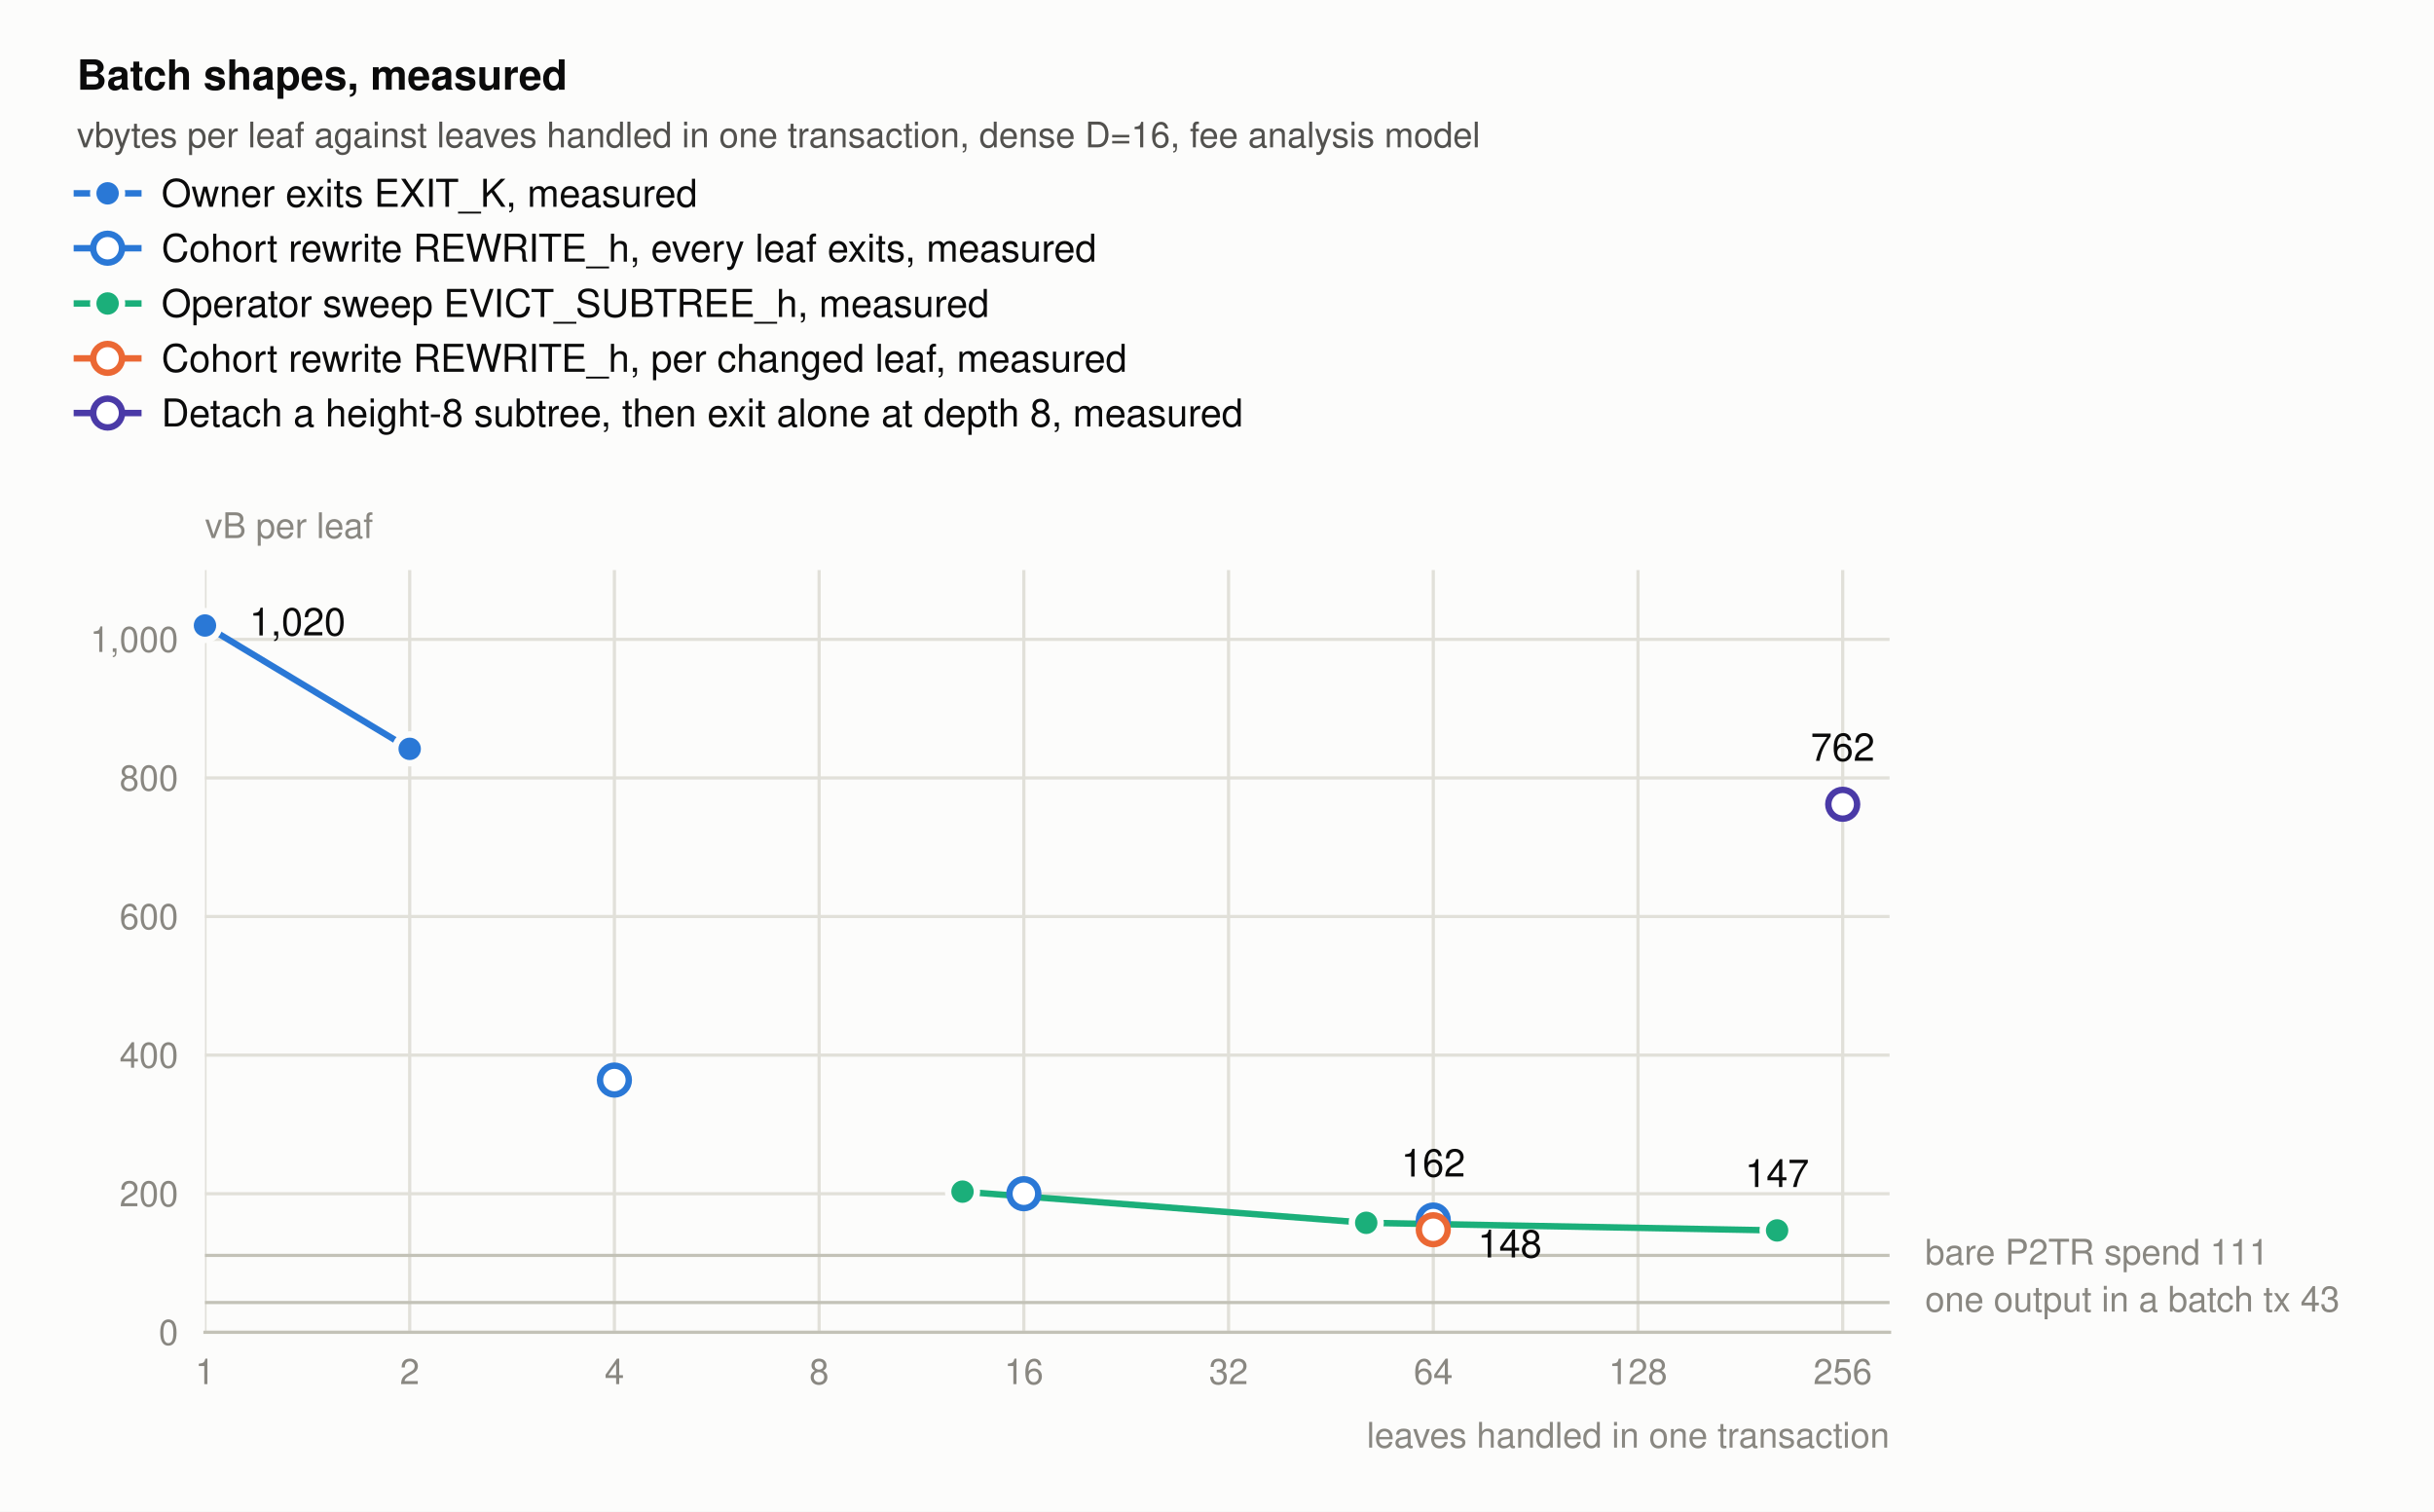
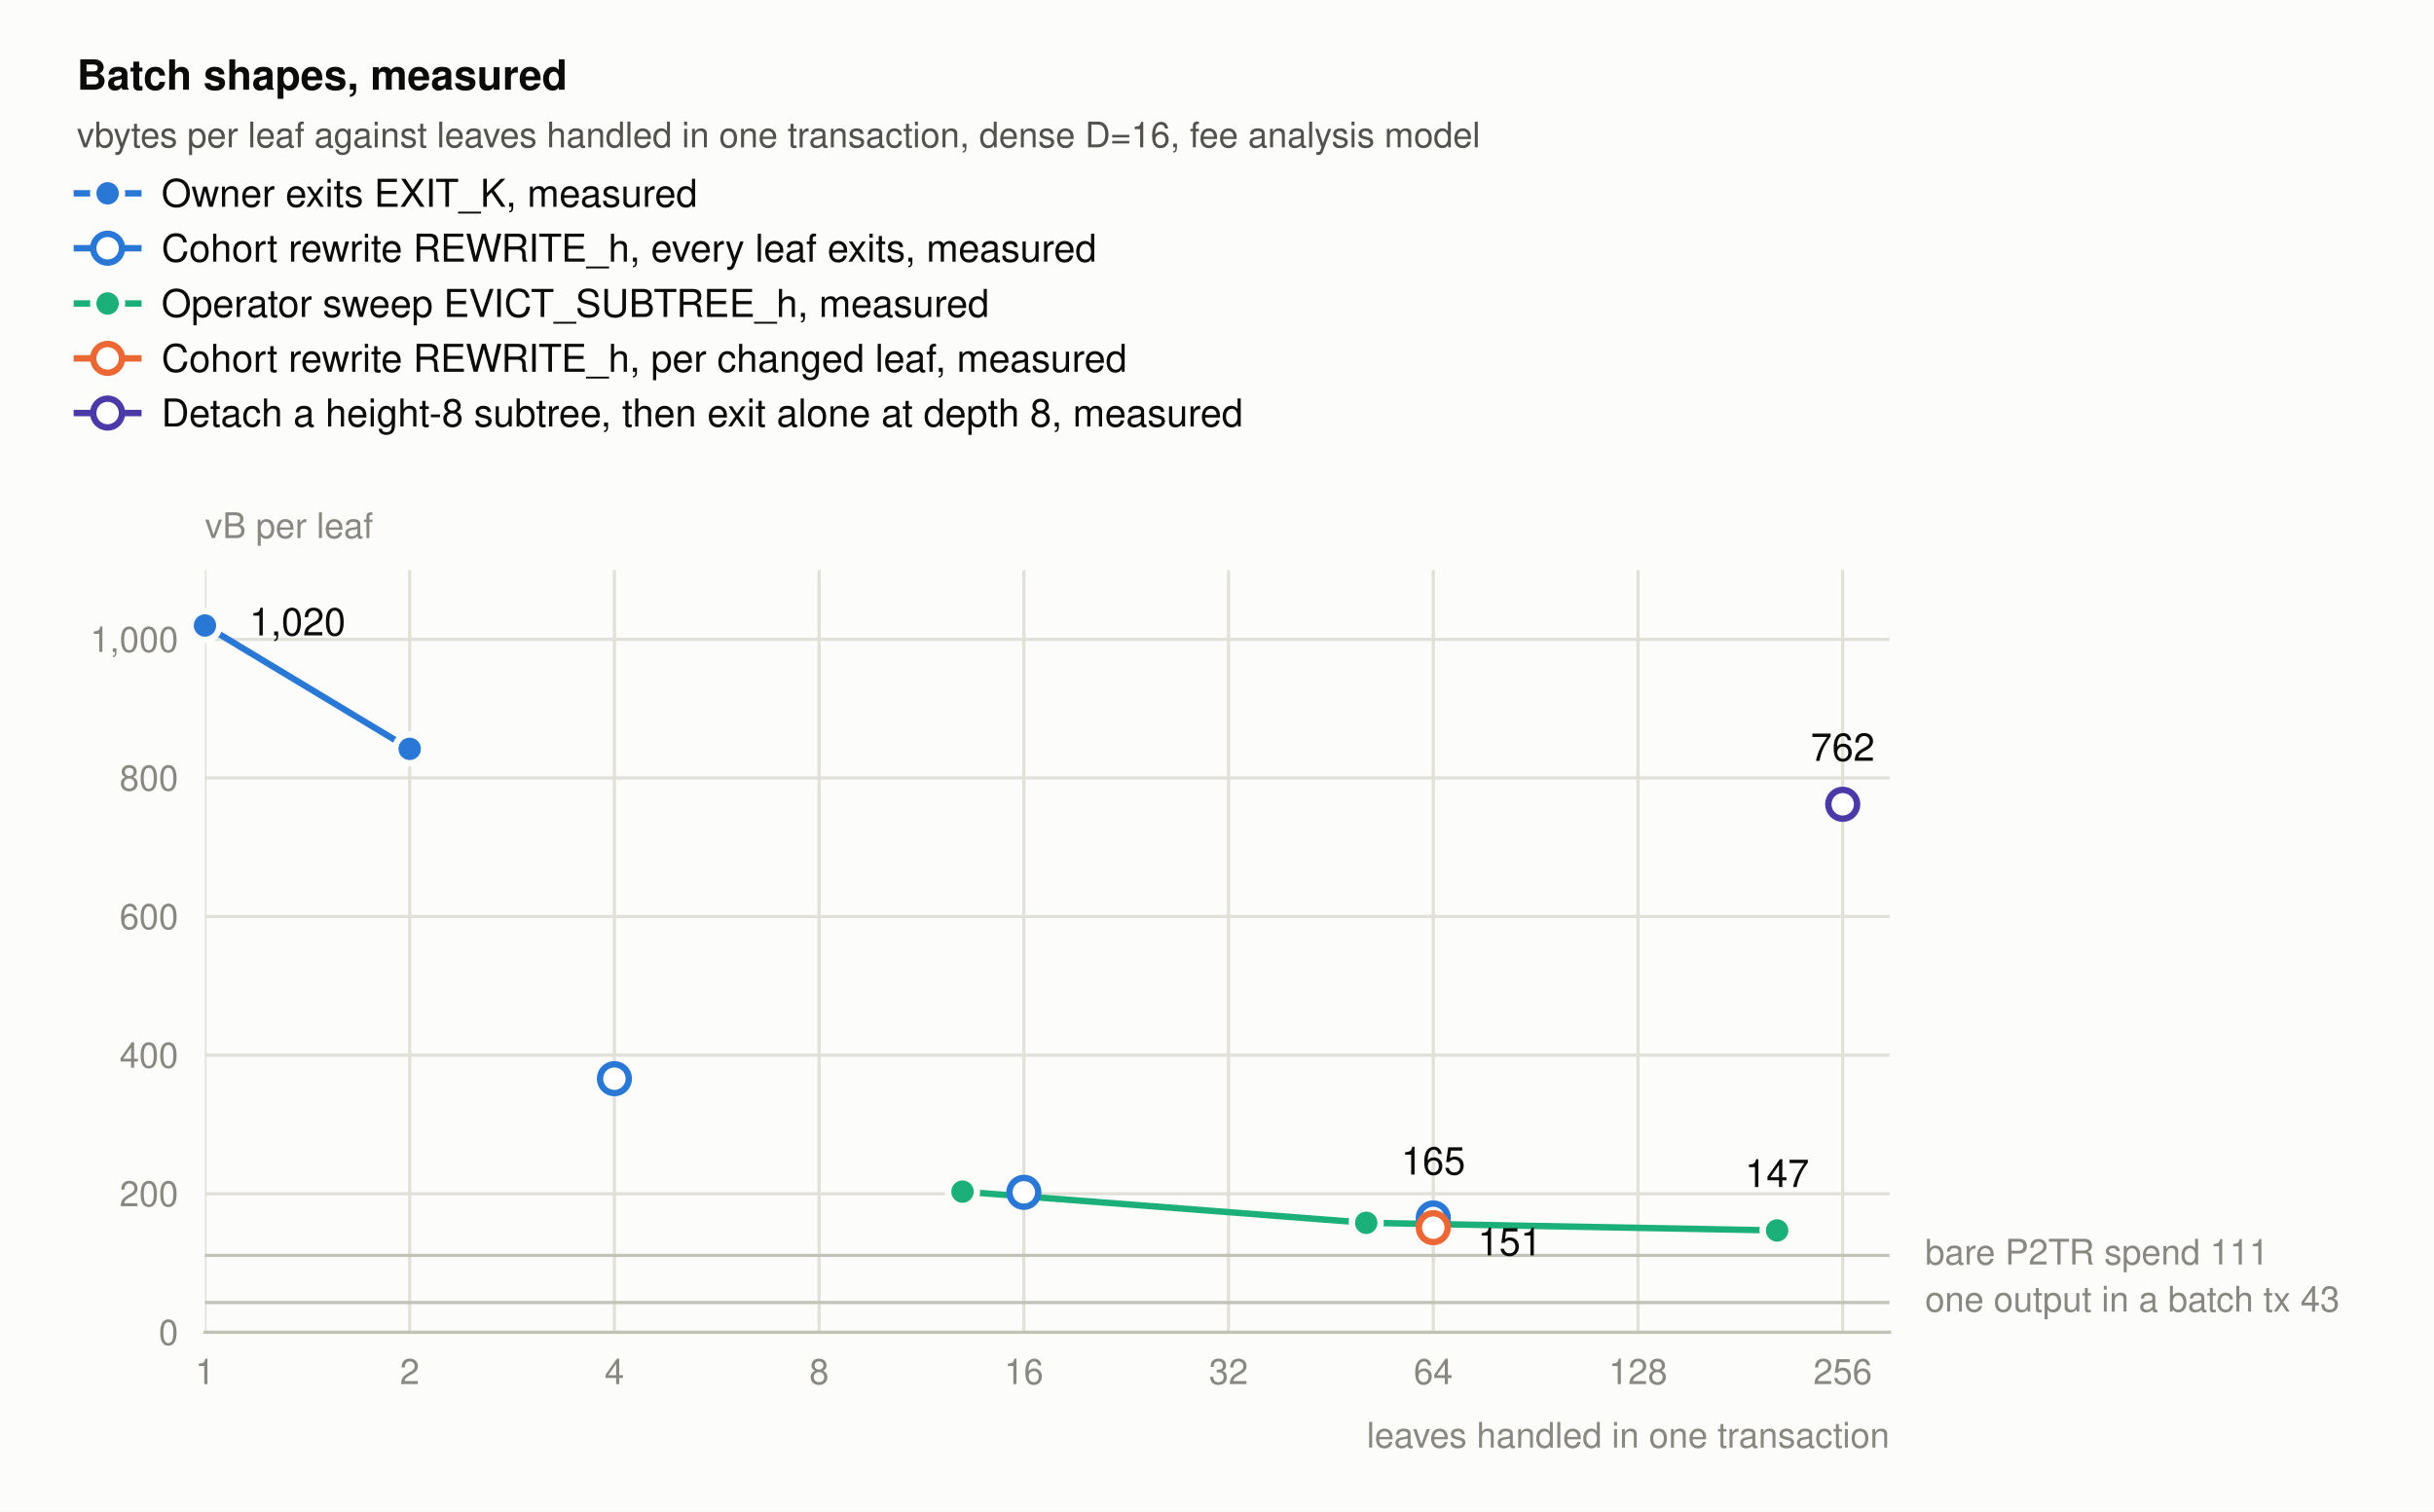
<svg xmlns="http://www.w3.org/2000/svg" xmlns:xlink="http://www.w3.org/1999/xlink" width="547.2pt" height="339.84pt" viewBox="0 0 547.2 339.84" version="1.1">
  <defs>
    <style type="text/css">*{stroke-linejoin: round; stroke-linecap: butt}</style>
  </defs>
  <g id="figure_1">
    <g id="patch_1">
      <path d="M 0 339.84  L 547.2 339.84  L 547.2 0  L 0 0  z " style="fill: #fcfcfb" />
    </g>
    <g id="axes_1">
      <g id="patch_2">
        <path d="M 46.08 299.52  L 424.8 299.52  L 424.8 128.16  L 46.08 128.16  z " style="fill: #fcfcfb" />
      </g>
      <g id="matplotlib.axis_1">
        <g id="xtick_1">
          <g id="line2d_1">
            <path d="M 46.08 299.52  L 46.08 128.16  " clip-path="url(#pfe6370a2b9)" style="fill: none; stroke: #e1e0d9; stroke-width: 0.72; stroke-linecap: square" />
          </g>
          <g id="line2d_2" />
          <g id="text_1">
            <text style="font-size: 7.92px; font-family: 'Helvetica Neue', 'Helvetica', 'Arial', 'DejaVu Sans', sans-serif; text-anchor: middle; fill: #898781" x="46.08" y="311.175" transform="rotate(-0 46.08 311.1754)">1</text>
          </g>
        </g>
        <g id="xtick_2">
          <g id="line2d_3">
            <path d="M 92.104 299.52  L 92.104 128.16  " clip-path="url(#pfe6370a2b9)" style="fill: none; stroke: #e1e0d9; stroke-width: 0.72; stroke-linecap: square" />
          </g>
          <g id="line2d_4" />
          <g id="text_2">
            <text style="font-size: 7.92px; font-family: 'Helvetica Neue', 'Helvetica', 'Arial', 'DejaVu Sans', sans-serif; text-anchor: middle; fill: #898781" x="92.104" y="311.175" transform="rotate(-0 92.10362 311.1754)">2</text>
          </g>
        </g>
        <g id="xtick_3">
          <g id="line2d_5">
            <path d="M 138.127 299.52  L 138.127 128.16  " clip-path="url(#pfe6370a2b9)" style="fill: none; stroke: #e1e0d9; stroke-width: 0.72; stroke-linecap: square" />
          </g>
          <g id="line2d_6" />
          <g id="text_3">
            <text style="font-size: 7.92px; font-family: 'Helvetica Neue', 'Helvetica', 'Arial', 'DejaVu Sans', sans-serif; text-anchor: middle; fill: #898781" x="138.127" y="311.175" transform="rotate(-0 138.1272 311.1754)">4</text>
          </g>
        </g>
        <g id="xtick_4">
          <g id="line2d_7">
            <path d="M 184.151 299.52  L 184.151 128.16  " clip-path="url(#pfe6370a2b9)" style="fill: none; stroke: #e1e0d9; stroke-width: 0.72; stroke-linecap: square" />
          </g>
          <g id="line2d_8" />
          <g id="text_4">
            <text style="font-size: 7.92px; font-family: 'Helvetica Neue', 'Helvetica', 'Arial', 'DejaVu Sans', sans-serif; text-anchor: middle; fill: #898781" x="184.151" y="311.175" transform="rotate(-0 184.1509 311.1754)">8</text>
          </g>
        </g>
        <g id="xtick_5">
          <g id="line2d_9">
            <path d="M 230.174 299.52  L 230.174 128.16  " clip-path="url(#pfe6370a2b9)" style="fill: none; stroke: #e1e0d9; stroke-width: 0.72; stroke-linecap: square" />
          </g>
          <g id="line2d_10" />
          <g id="text_5">
            <text style="font-size: 7.92px; font-family: 'Helvetica Neue', 'Helvetica', 'Arial', 'DejaVu Sans', sans-serif; text-anchor: middle; fill: #898781" x="230.174" y="311.175" transform="rotate(-0 230.1745 311.1754)">16</text>
          </g>
        </g>
        <g id="xtick_6">
          <g id="line2d_11">
            <path d="M 276.198 299.52  L 276.198 128.16  " clip-path="url(#pfe6370a2b9)" style="fill: none; stroke: #e1e0d9; stroke-width: 0.72; stroke-linecap: square" />
          </g>
          <g id="line2d_12" />
          <g id="text_6">
            <text style="font-size: 7.92px; font-family: 'Helvetica Neue', 'Helvetica', 'Arial', 'DejaVu Sans', sans-serif; text-anchor: middle; fill: #898781" x="276.198" y="311.175" transform="rotate(-0 276.1981 311.1754)">32</text>
          </g>
        </g>
        <g id="xtick_7">
          <g id="line2d_13">
            <path d="M 322.222 299.52  L 322.222 128.16  " clip-path="url(#pfe6370a2b9)" style="fill: none; stroke: #e1e0d9; stroke-width: 0.72; stroke-linecap: square" />
          </g>
          <g id="line2d_14" />
          <g id="text_7">
            <text style="font-size: 7.92px; font-family: 'Helvetica Neue', 'Helvetica', 'Arial', 'DejaVu Sans', sans-serif; text-anchor: middle; fill: #898781" x="322.222" y="311.175" transform="rotate(-0 322.2217 311.1754)">64</text>
          </g>
        </g>
        <g id="xtick_8">
          <g id="line2d_15">
            <path d="M 368.245 299.52  L 368.245 128.16  " clip-path="url(#pfe6370a2b9)" style="fill: none; stroke: #e1e0d9; stroke-width: 0.72; stroke-linecap: square" />
          </g>
          <g id="line2d_16" />
          <g id="text_8">
            <text style="font-size: 7.92px; font-family: 'Helvetica Neue', 'Helvetica', 'Arial', 'DejaVu Sans', sans-serif; text-anchor: middle; fill: #898781" x="368.245" y="311.175" transform="rotate(-0 368.2453 311.1754)">128</text>
          </g>
        </g>
        <g id="xtick_9">
          <g id="line2d_17">
            <path d="M 414.269 299.52  L 414.269 128.16  " clip-path="url(#pfe6370a2b9)" style="fill: none; stroke: #e1e0d9; stroke-width: 0.72; stroke-linecap: square" />
          </g>
          <g id="line2d_18" />
          <g id="text_9">
            <text style="font-size: 7.92px; font-family: 'Helvetica Neue', 'Helvetica', 'Arial', 'DejaVu Sans', sans-serif; text-anchor: middle; fill: #898781" x="414.269" y="311.175" transform="rotate(-0 414.2689 311.1754)">256</text>
          </g>
        </g>
      </g>
      <g id="matplotlib.axis_2">
        <g id="ytick_1">
          <g id="line2d_19">
            <path d="M 46.08 299.52  L 424.8 299.52  " clip-path="url(#pfe6370a2b9)" style="fill: none; stroke: #e1e0d9; stroke-width: 0.72; stroke-linecap: square" />
          </g>
          <g id="line2d_20" />
          <g id="text_10">
            <text style="font-size: 7.92px; font-family: 'Helvetica Neue', 'Helvetica', 'Arial', 'DejaVu Sans', sans-serif; text-anchor: end; fill: #898781" x="40.08" y="302.348" transform="rotate(-0 40.08 302.3477)">0</text>
          </g>
        </g>
        <g id="ytick_2">
          <g id="line2d_21">
            <path d="M 46.08 268.364  L 424.8 268.364  " clip-path="url(#pfe6370a2b9)" style="fill: none; stroke: #e1e0d9; stroke-width: 0.72; stroke-linecap: square" />
          </g>
          <g id="line2d_22" />
          <g id="text_11">
            <text style="font-size: 7.92px; font-family: 'Helvetica Neue', 'Helvetica', 'Arial', 'DejaVu Sans', sans-serif; text-anchor: end; fill: #898781" x="40.08" y="271.191" transform="rotate(-0 40.08 271.1913)">200</text>
          </g>
        </g>
        <g id="ytick_3">
          <g id="line2d_23">
            <path d="M 46.08 237.207  L 424.8 237.207  " clip-path="url(#pfe6370a2b9)" style="fill: none; stroke: #e1e0d9; stroke-width: 0.72; stroke-linecap: square" />
          </g>
          <g id="line2d_24" />
          <g id="text_12">
            <text style="font-size: 7.92px; font-family: 'Helvetica Neue', 'Helvetica', 'Arial', 'DejaVu Sans', sans-serif; text-anchor: end; fill: #898781" x="40.08" y="240.035" transform="rotate(-0 40.08 240.035)">400</text>
          </g>
        </g>
        <g id="ytick_4">
          <g id="line2d_25">
            <path d="M 46.08 206.051  L 424.8 206.051  " clip-path="url(#pfe6370a2b9)" style="fill: none; stroke: #e1e0d9; stroke-width: 0.72; stroke-linecap: square" />
          </g>
          <g id="line2d_26" />
          <g id="text_13">
            <text style="font-size: 7.92px; font-family: 'Helvetica Neue', 'Helvetica', 'Arial', 'DejaVu Sans', sans-serif; text-anchor: end; fill: #898781" x="40.08" y="208.879" transform="rotate(-0 40.08 208.8786)">600</text>
          </g>
        </g>
        <g id="ytick_5">
          <g id="line2d_27">
            <path d="M 46.08 174.895  L 424.8 174.895  " clip-path="url(#pfe6370a2b9)" style="fill: none; stroke: #e1e0d9; stroke-width: 0.72; stroke-linecap: square" />
          </g>
          <g id="line2d_28" />
          <g id="text_14">
            <text style="font-size: 7.92px; font-family: 'Helvetica Neue', 'Helvetica', 'Arial', 'DejaVu Sans', sans-serif; text-anchor: end; fill: #898781" x="40.08" y="177.722" transform="rotate(-0 40.08 177.7222)">800</text>
          </g>
        </g>
        <g id="ytick_6">
          <g id="line2d_29">
            <path d="M 46.08 143.738  L 424.8 143.738  " clip-path="url(#pfe6370a2b9)" style="fill: none; stroke: #e1e0d9; stroke-width: 0.72; stroke-linecap: square" />
          </g>
          <g id="line2d_30" />
          <g id="text_15">
            <text style="font-size: 7.92px; font-family: 'Helvetica Neue', 'Helvetica', 'Arial', 'DejaVu Sans', sans-serif; text-anchor: end; fill: #898781" x="40.08" y="146.566" transform="rotate(-0 40.08 146.5659)">1,000</text>
          </g>
        </g>
      </g>
      <g id="line2d_31">
        <path d="M 46.08 282.228  L 424.8 282.228  " clip-path="url(#pfe6370a2b9)" style="fill: none; stroke: #c3c2b7; stroke-width: 0.72; stroke-linecap: square" />
      </g>
      <g id="line2d_32">
        <path d="M 46.08 292.821  L 424.8 292.821  " clip-path="url(#pfe6370a2b9)" style="fill: none; stroke: #c3c2b7; stroke-width: 0.72; stroke-linecap: square" />
      </g>
      <g id="patch_3">
        <path d="M 46.08 299.52  L 424.8 299.52  " style="fill: none; stroke: #c3c2b7; stroke-width: 0.72; stroke-linejoin: miter; stroke-linecap: square" />
      </g>
      <g id="text_16">
        <text style="font-size: 7.92px; font-family: 'Helvetica Neue', 'Helvetica', 'Arial', 'DejaVu Sans', sans-serif; text-anchor: start; fill: #898781" x="432.8" y="284.276" transform="rotate(-0 432.8 284.2757)">bare P2TR spend 111</text>
      </g>
      <g id="text_17">
        <text style="font-size: 7.92px; font-family: 'Helvetica Neue', 'Helvetica', 'Arial', 'DejaVu Sans', sans-serif; text-anchor: start; fill: #898781" x="432.8" y="294.869" transform="rotate(-0 432.8 294.8688)">one output in a batch tx 43</text>
      </g>
      <g id="line2d_33">
        <path d="M 216.388 267.896  L 307.146 274.906  L 399.517 276.62  " clip-path="url(#pfe6370a2b9)" style="fill: none; stroke: #1baf7a; stroke-width: 1.44; stroke-linecap: round" />
      </g>
      <g id="line2d_34">
        <path d="M 46.08 140.623  L 92.104 168.352  " clip-path="url(#pfe6370a2b9)" style="fill: none; stroke: #2a78d6; stroke-width: 1.44; stroke-linecap: round" />
      </g>
      <g id="text_18">
        <text style="font-size: 8.64px; font-family: 'Helvetica Neue', 'Helvetica', 'Arial', 'DejaVu Sans', sans-serif; text-anchor: start; fill: #0b0b0b" x="56.08" y="142.856" transform="rotate(-0 56.08 142.8561)">1,020</text>
      </g>
      <g id="text_19">
-         <text style="font-size: 8.64px; font-family: 'Helvetica Neue', 'Helvetica', 'Arial', 'DejaVu Sans', sans-serif; text-anchor: middle; fill: #0b0b0b" x="322.222" y="264.517" transform="rotate(-0 322.2217 264.5169)">162</text>
+         <text style="font-size: 8.64px; font-family: 'Helvetica Neue', 'Helvetica', 'Arial', 'DejaVu Sans', sans-serif; text-anchor: middle; fill: #0b0b0b" x="322.222" y="264.05" transform="rotate(-0 322.2217 264.0496)">165</text>
      </g>
      <g id="text_20">
-         <text style="font-size: 8.64px; font-family: 'Helvetica Neue', 'Helvetica', 'Arial', 'DejaVu Sans', sans-serif; text-anchor: start; fill: #0b0b0b" x="332.222" y="282.698" transform="rotate(-0 332.2217 282.6979)">148</text>
+         <text style="font-size: 8.64px; font-family: 'Helvetica Neue', 'Helvetica', 'Arial', 'DejaVu Sans', sans-serif; text-anchor: start; fill: #0b0b0b" x="332.222" y="282.231" transform="rotate(-0 332.2217 282.2305)">151</text>
      </g>
      <g id="text_21">
        <text style="font-size: 8.64px; font-family: 'Helvetica Neue', 'Helvetica', 'Arial', 'DejaVu Sans', sans-serif; text-anchor: middle; fill: #0b0b0b" x="414.269" y="171.048" transform="rotate(-0 414.2689 171.0478)">762</text>
      </g>
      <g id="text_22">
        <text style="font-size: 8.64px; font-family: 'Helvetica Neue', 'Helvetica', 'Arial', 'DejaVu Sans', sans-serif; text-anchor: middle; fill: #0b0b0b" x="399.517" y="266.854" transform="rotate(-0 399.5175 266.8536)">147</text>
      </g>
      <g id="line2d_35">
        <defs>
          <path id="m87397ed6df" d="M 0 3.24  C 0.859 3.24 1.683 2.899 2.291 2.291  C 2.899 1.683 3.24 0.859 3.24 0  C 3.24 -0.859 2.899 -1.683 2.291 -2.291  C 1.683 -2.899 0.859 -3.24 0 -3.24  C -0.859 -3.24 -1.683 -2.899 -2.291 -2.291  C -2.899 -1.683 -3.24 -0.859 -3.24 0  C -3.24 0.859 -2.899 1.683 -2.291 2.291  C -1.683 2.899 -0.859 3.24 0 3.24  z " style="stroke: #fcfcfb; stroke-width: 1.44" />
        </defs>
        <g>
          <use xlink:href="#m87397ed6df" x="216.388" y="267.896" style="fill: #1baf7a; stroke: #fcfcfb; stroke-width: 1.44" />
          <use xlink:href="#m87397ed6df" x="307.146" y="274.906" style="fill: #1baf7a; stroke: #fcfcfb; stroke-width: 1.44" />
          <use xlink:href="#m87397ed6df" x="399.517" y="276.62" style="fill: #1baf7a; stroke: #fcfcfb; stroke-width: 1.44" />
        </g>
      </g>
      <g id="line2d_36">
        <defs>
          <path id="mdf79b5d5d5" d="M 0 3.24  C 0.859 3.24 1.683 2.899 2.291 2.291  C 2.899 1.683 3.24 0.859 3.24 0  C 3.24 -0.859 2.899 -1.683 2.291 -2.291  C 1.683 -2.899 0.859 -3.24 0 -3.24  C -0.859 -3.24 -1.683 -2.899 -2.291 -2.291  C -2.899 -1.683 -3.24 -0.859 -3.24 0  C -3.24 0.859 -2.899 1.683 -2.291 2.291  C -1.683 2.899 -0.859 3.24 0 3.24  z " style="stroke: #2a78d6; stroke-width: 1.44" />
        </defs>
        <g>
-           <use xlink:href="#mdf79b5d5d5" x="138.127" y="242.815" style="fill: #ffffff; stroke: #2a78d6; stroke-width: 1.44" />
-           <use xlink:href="#mdf79b5d5d5" x="230.174" y="268.364" style="fill: #ffffff; stroke: #2a78d6; stroke-width: 1.44" />
-           <use xlink:href="#mdf79b5d5d5" x="322.222" y="274.283" style="fill: #ffffff; stroke: #2a78d6; stroke-width: 1.44" />
+           <use xlink:href="#mdf79b5d5d5" x="138.127" y="242.504" style="fill: #ffffff; stroke: #2a78d6; stroke-width: 1.44" />
+           <use xlink:href="#mdf79b5d5d5" x="230.174" y="268.052" style="fill: #ffffff; stroke: #2a78d6; stroke-width: 1.44" />
+           <use xlink:href="#mdf79b5d5d5" x="322.222" y="273.816" style="fill: #ffffff; stroke: #2a78d6; stroke-width: 1.44" />
        </g>
      </g>
      <g id="line2d_37">
        <defs>
          <path id="m91e511d111" d="M 0 3.24  C 0.859 3.24 1.683 2.899 2.291 2.291  C 2.899 1.683 3.24 0.859 3.24 0  C 3.24 -0.859 2.899 -1.683 2.291 -2.291  C 1.683 -2.899 0.859 -3.24 0 -3.24  C -0.859 -3.24 -1.683 -2.899 -2.291 -2.291  C -2.899 -1.683 -3.24 -0.859 -3.24 0  C -3.24 0.859 -2.899 1.683 -2.291 2.291  C -1.683 2.899 -0.859 3.24 0 3.24  z " style="stroke: #fcfcfb; stroke-width: 1.44" />
        </defs>
        <g>
          <use xlink:href="#m91e511d111" x="46.08" y="140.623" style="fill: #2a78d6; stroke: #fcfcfb; stroke-width: 1.44" />
          <use xlink:href="#m91e511d111" x="92.104" y="168.352" style="fill: #2a78d6; stroke: #fcfcfb; stroke-width: 1.44" />
        </g>
      </g>
      <g id="line2d_38">
        <defs>
          <path id="m01dc74fd02" d="M 0 3.24  C 0.859 3.24 1.683 2.899 2.291 2.291  C 2.899 1.683 3.24 0.859 3.24 0  C 3.24 -0.859 2.899 -1.683 2.291 -2.291  C 1.683 -2.899 0.859 -3.24 0 -3.24  C -0.859 -3.24 -1.683 -2.899 -2.291 -2.291  C -2.899 -1.683 -3.24 -0.859 -3.24 0  C -3.24 0.859 -2.899 1.683 -2.291 2.291  C -1.683 2.899 -0.859 3.24 0 3.24  z " style="stroke: #eb6834; stroke-width: 1.44" />
        </defs>
        <g>
-           <use xlink:href="#m01dc74fd02" x="322.222" y="276.464" style="fill: #ffffff; stroke: #eb6834; stroke-width: 1.44" />
+           <use xlink:href="#m01dc74fd02" x="322.222" y="275.997" style="fill: #ffffff; stroke: #eb6834; stroke-width: 1.44" />
        </g>
      </g>
      <g id="line2d_39">
        <defs>
          <path id="me995862ea1" d="M 0 3.24  C 0.859 3.24 1.683 2.899 2.291 2.291  C 2.899 1.683 3.24 0.859 3.24 0  C 3.24 -0.859 2.899 -1.683 2.291 -2.291  C 1.683 -2.899 0.859 -3.24 0 -3.24  C -0.859 -3.24 -1.683 -2.899 -2.291 -2.291  C -2.899 -1.683 -3.24 -0.859 -3.24 0  C -3.24 0.859 -2.899 1.683 -2.291 2.291  C -1.683 2.899 -0.859 3.24 0 3.24  z " style="stroke: #4a3aa7; stroke-width: 1.44" />
        </defs>
        <g>
          <use xlink:href="#me995862ea1" x="414.269" y="180.814" style="fill: #ffffff; stroke: #4a3aa7; stroke-width: 1.44" />
        </g>
      </g>
    </g>
    <g id="text_23">
      <text style="font-weight: 600; font-size: 9.36px; font-family: 'Helvetica Neue', 'Helvetica', 'Arial', 'DejaVu Sans', sans-serif; text-anchor: start; fill: #0b0b0b" x="17.28" y="20.16" transform="rotate(-0 17.28 20.16)">Batch shapes, measured</text>
    </g>
    <g id="text_24">
      <text style="font-size: 7.92px; font-family: 'Helvetica Neue', 'Helvetica', 'Arial', 'DejaVu Sans', sans-serif; text-anchor: start; fill: #52514e" x="17.28" y="33.12" transform="rotate(-0 17.28 33.12)">vbytes per leaf against leaves handled in one transaction, dense D=16, fee analysis model</text>
    </g>
    <g id="text_25">
      <text style="font-size: 7.92px; font-family: 'Helvetica Neue', 'Helvetica', 'Arial', 'DejaVu Sans', sans-serif; text-anchor: end; fill: #898781" x="424.8" y="325.44" transform="rotate(-0 424.8 325.44)">leaves handled in one transaction</text>
    </g>
    <g id="text_26">
      <text style="font-size: 7.92px; font-family: 'Helvetica Neue', 'Helvetica', 'Arial', 'DejaVu Sans', sans-serif; text-anchor: start; fill: #898781" x="46.08" y="120.96" transform="rotate(-0 46.08 120.96)">vB per leaf</text>
    </g>
    <g id="legend_1">
      <g id="line2d_40">
        <path d="M 17.28 43.465  L 24.192 43.465  L 31.104 43.465  " style="fill: none; stroke: #2a78d6; stroke-width: 1.44; stroke-linecap: square" />
        <g>
          <use xlink:href="#m91e511d111" x="24.192" y="43.465" style="fill: #2a78d6; stroke: #fcfcfb; stroke-width: 1.44" />
        </g>
      </g>
      <g id="text_27">
        <text style="font-size: 8.64px; font-family: 'Helvetica Neue', 'Helvetica', 'Arial', 'DejaVu Sans', sans-serif; text-anchor: start; fill: #0b0b0b" x="36.288" y="46.489" transform="rotate(-0 36.288 46.4895)">Owner exits EXIT_K, measured</text>
      </g>
      <g id="line2d_41">
        <path d="M 17.28 55.803  L 24.192 55.803  L 31.104 55.803  " style="fill: none; stroke: #2a78d6; stroke-width: 1.44; stroke-linecap: square" />
        <g>
          <use xlink:href="#mdf79b5d5d5" x="24.192" y="55.803" style="fill: #ffffff; stroke: #2a78d6; stroke-width: 1.44" />
        </g>
      </g>
      <g id="text_28">
        <text style="font-size: 8.64px; font-family: 'Helvetica Neue', 'Helvetica', 'Arial', 'DejaVu Sans', sans-serif; text-anchor: start; fill: #0b0b0b" x="36.288" y="58.827" transform="rotate(-0 36.288 58.82715)">Cohort rewrite REWRITE_h, every leaf exits, measured</text>
      </g>
      <g id="line2d_42">
        <path d="M 17.28 68.227  L 24.192 68.227  L 31.104 68.227  " style="fill: none; stroke: #1baf7a; stroke-width: 1.44; stroke-linecap: square" />
        <g>
          <use xlink:href="#m87397ed6df" x="24.192" y="68.227" style="fill: #1baf7a; stroke: #fcfcfb; stroke-width: 1.44" />
        </g>
      </g>
      <g id="text_29">
        <text style="font-size: 8.64px; font-family: 'Helvetica Neue', 'Helvetica', 'Arial', 'DejaVu Sans', sans-serif; text-anchor: start; fill: #0b0b0b" x="36.288" y="71.251" transform="rotate(-0 36.288 71.2512)">Operator sweep EVICT_SUBTREE_h, measured</text>
      </g>
      <g id="line2d_43">
        <path d="M 17.28 80.565  L 24.192 80.565  L 31.104 80.565  " style="fill: none; stroke: #eb6834; stroke-width: 1.44; stroke-linecap: square" />
        <g>
          <use xlink:href="#m01dc74fd02" x="24.192" y="80.565" style="fill: #ffffff; stroke: #eb6834; stroke-width: 1.44" />
        </g>
      </g>
      <g id="text_30">
        <text style="font-size: 8.64px; font-family: 'Helvetica Neue', 'Helvetica', 'Arial', 'DejaVu Sans', sans-serif; text-anchor: start; fill: #0b0b0b" x="36.288" y="83.589" transform="rotate(-0 36.288 83.58885)">Cohort rewrite REWRITE_h, per changed leaf, measured</text>
      </g>
      <g id="line2d_44">
        <path d="M 17.28 92.861  L 24.192 92.861  L 31.104 92.861  " style="fill: none; stroke: #4a3aa7; stroke-width: 1.44; stroke-linecap: square" />
        <g>
          <use xlink:href="#me995862ea1" x="24.192" y="92.861" style="fill: #ffffff; stroke: #4a3aa7; stroke-width: 1.44" />
        </g>
      </g>
      <g id="text_31">
        <text style="font-size: 8.64px; font-family: 'Helvetica Neue', 'Helvetica', 'Arial', 'DejaVu Sans', sans-serif; text-anchor: start; fill: #0b0b0b" x="36.288" y="95.885" transform="rotate(-0 36.288 95.88465)">Detach a height-8 subtree, then exit alone at depth 8, measured</text>
      </g>
    </g>
  </g>
  <defs>
    <clipPath id="pfe6370a2b9">
      <rect x="46.08" y="128.16" width="378.72" height="171.36" />
    </clipPath>
  </defs>
</svg>
